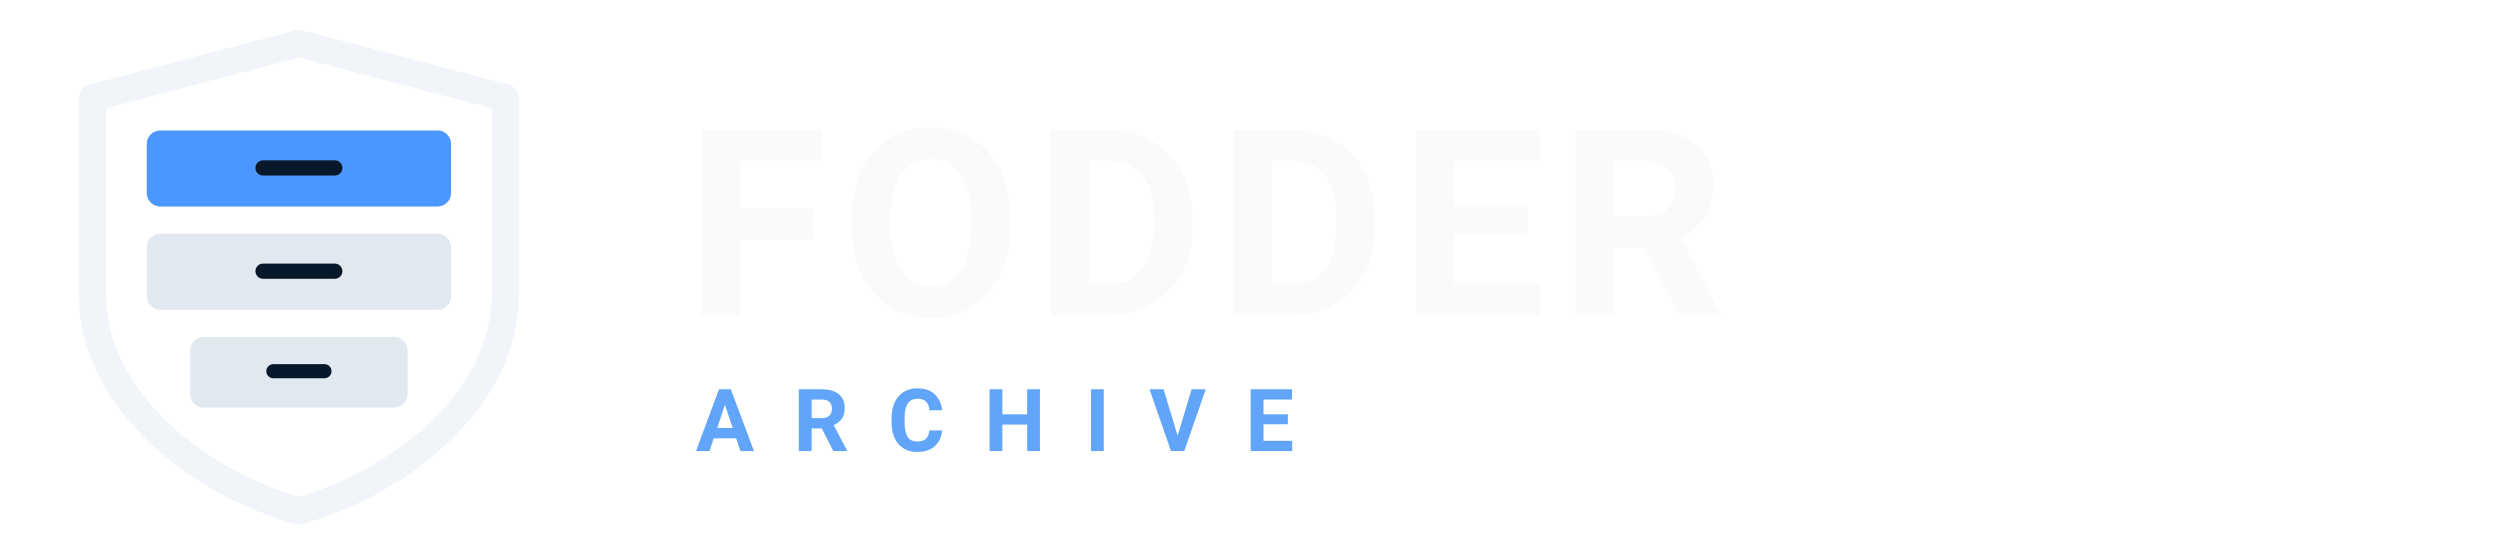
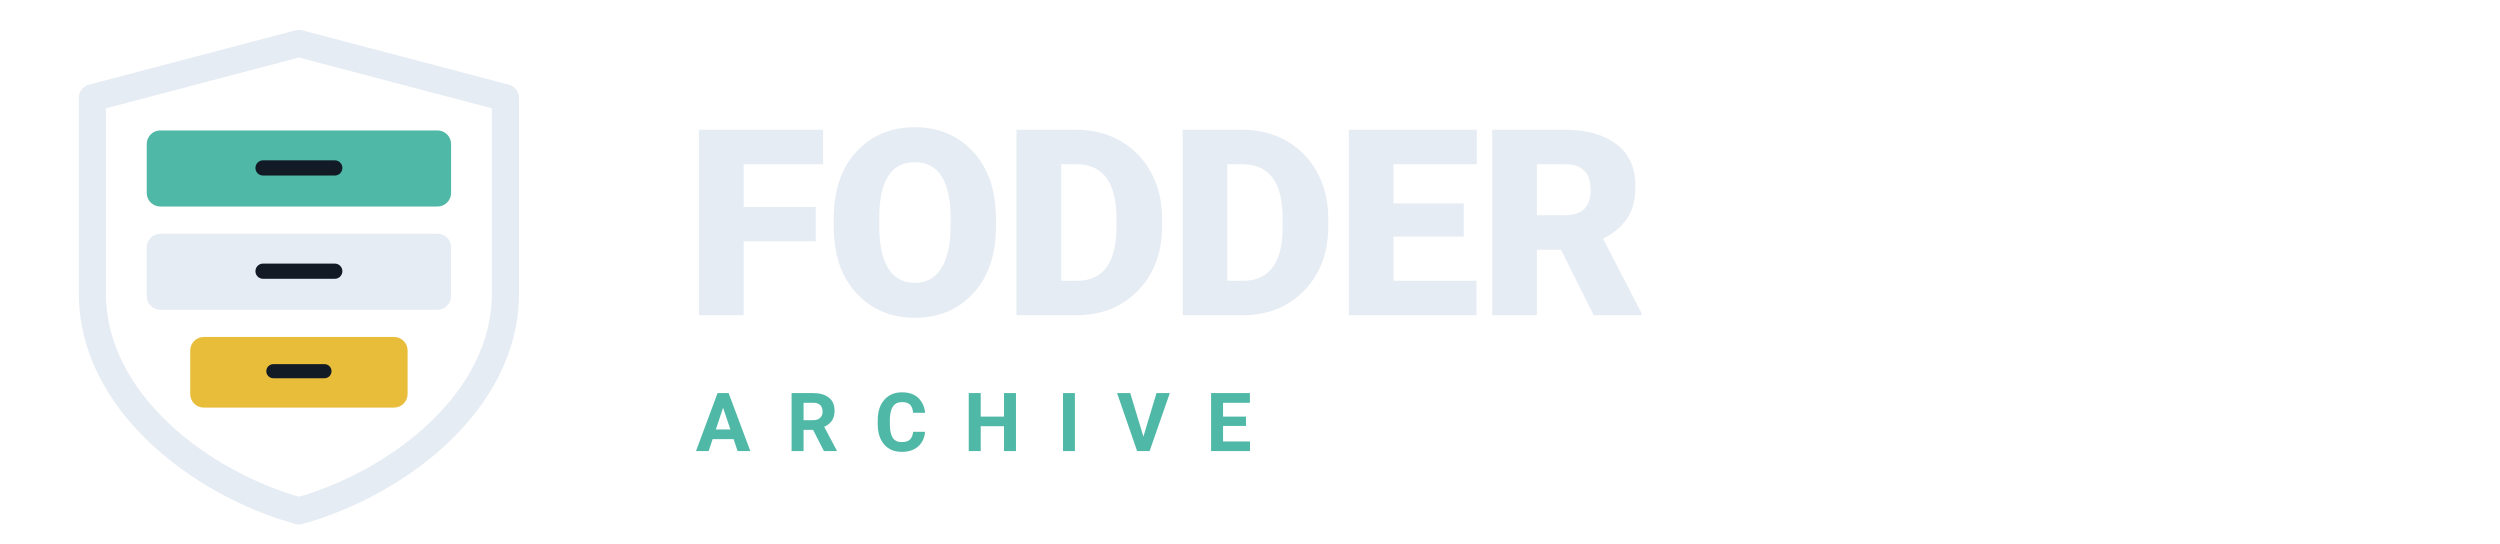
<svg xmlns="http://www.w3.org/2000/svg" viewBox="0 0 460 100" width="460" height="100" fill="none" role="img" aria-label="Fodder Archive Logo">
  <g id="shield-emblem">
-     <path d="M 55 8 L 93 18 L 93 54 C 93 74 73 89 55 94 C 37 89 17 74 17 54 L 17 18 Z" stroke="#f1f5f9" stroke-width="5" stroke-linejoin="round" stroke-linecap="round" fill="none" />
-     <rect x="27" y="24" width="56" height="14" rx="2.5" fill="#4b96ff" />
-     <rect x="47" y="29.5" width="16" height="2.8" rx="1.4" fill="#08182b" />
-     <rect x="27" y="43" width="56" height="14" rx="2.5" fill="#e2e8f0" />
-     <rect x="47" y="48.5" width="16" height="2.8" rx="1.4" fill="#08182b" />
-     <rect x="35" y="62" width="40" height="13" rx="2.5" fill="#e2e8f0" />
-     <rect x="49" y="67" width="12" height="2.6" rx="1.3" fill="#08182b" />
+     <path d="M 55 8 L 93 18 L 93 54 C 93 74 73 89 55 94 C 37 89 17 74 17 54 L 17 18 Z" stroke="#E6ECF3" stroke-width="5" stroke-linejoin="round" stroke-linecap="round" fill="none" />
+     <rect x="27" y="24" width="56" height="14" rx="2.5" fill="#4FB8A6" />
+     <rect x="47" y="29.5" width="16" height="2.8" rx="1.4" fill="#121A26" />
+     <rect x="27" y="43" width="56" height="14" rx="2.5" fill="#E6ECF3" />
+     <rect x="47" y="48.5" width="16" height="2.8" rx="1.4" fill="#121A26" />
+     <rect x="35" y="62" width="40" height="13" rx="2.5" fill="#E8BD3A" />
+     <rect x="49" y="67" width="12" height="2.6" rx="1.3" fill="#121A26" />
  </g>
-   <text x="126" y="58" font-family="system-ui, -apple-system, BlinkMacSystemFont, 'Segoe UI', Roboto, 'Helvetica Neue', Arial, sans-serif" font-size="48" font-weight="700" letter-spacing="0.05em" fill="#f8fafc">FODDER</text>
-   <text x="128" y="83" font-family="system-ui, -apple-system, BlinkMacSystemFont, 'Segoe UI', Roboto, 'Helvetica Neue', Arial, sans-serif" font-size="16" font-weight="700" letter-spacing="0.45em" fill="#60a5fa">ARCHIVE</text>
+   <text x="126" y="58" font-family="'Bricolage Grotesque', system-ui, -apple-system, BlinkMacSystemFont, 'Segoe UI', Roboto, 'Helvetica Neue', Arial, sans-serif" font-size="48" font-weight="800" letter-spacing="-0.01em" fill="#E6ECF3">FODDER</text>
+   <text x="128" y="83" font-family="'Instrument Sans', system-ui, -apple-system, BlinkMacSystemFont, 'Segoe UI', Roboto, 'Helvetica Neue', Arial, sans-serif" font-size="15" font-weight="700" letter-spacing="0.44em" fill="#4FB8A6">ARCHIVE</text>
</svg>
